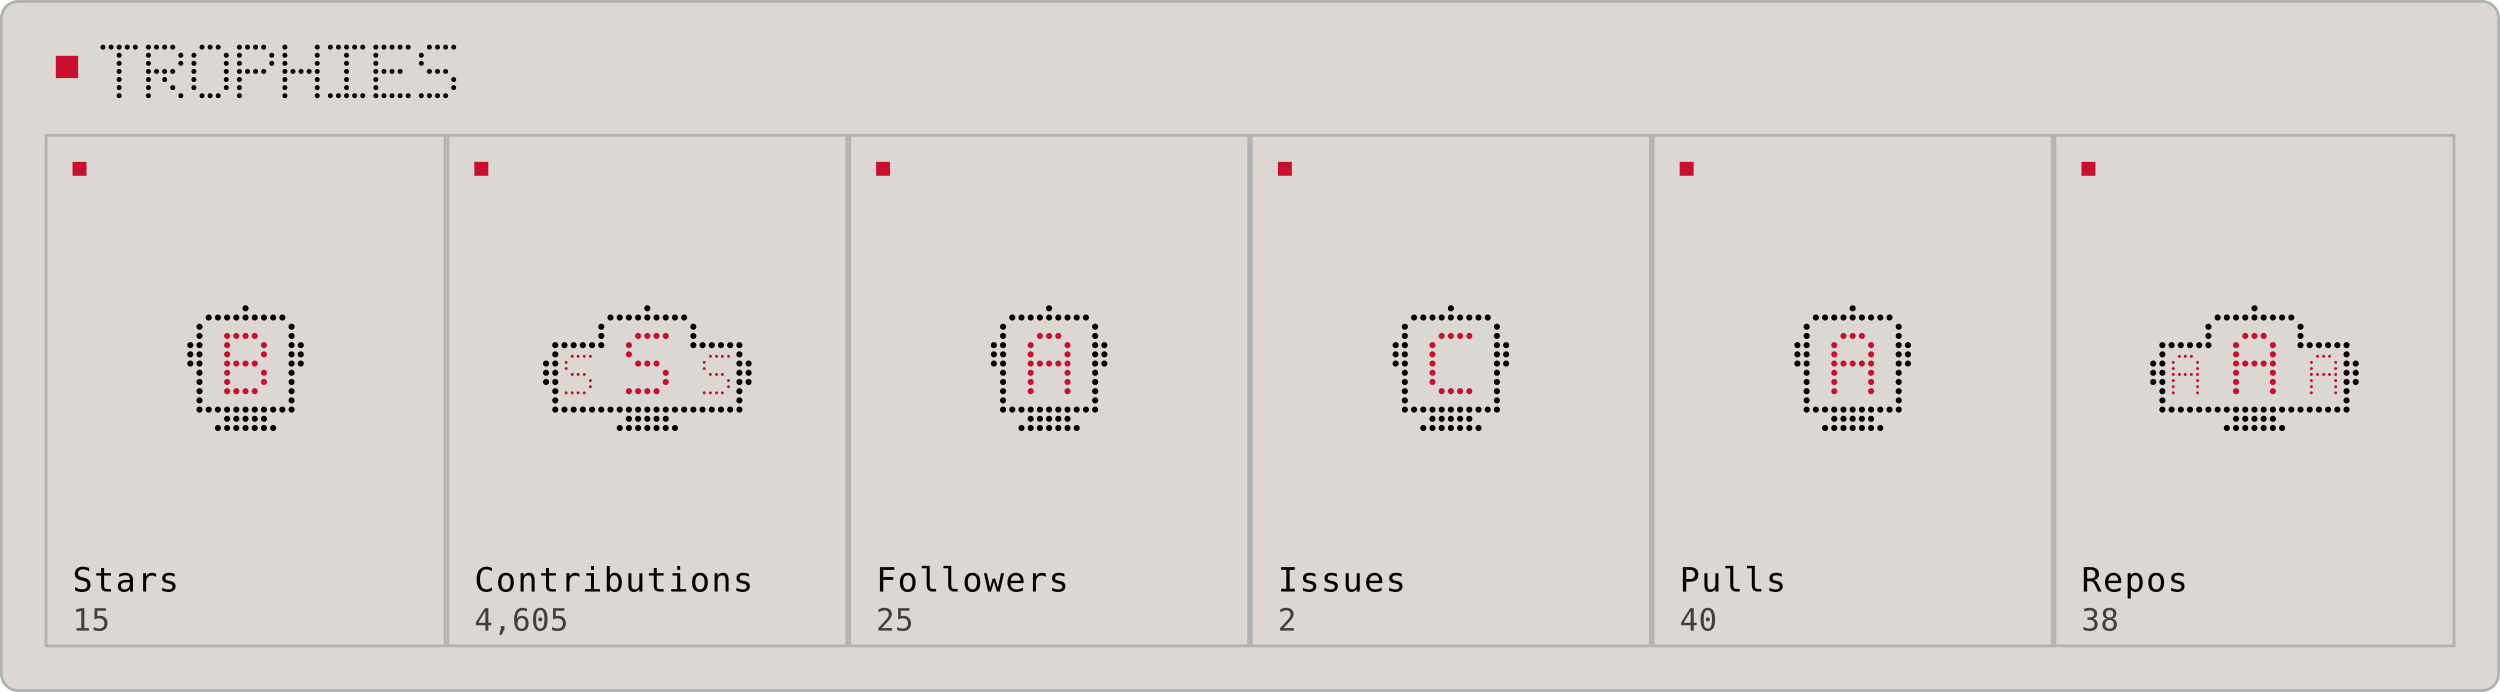
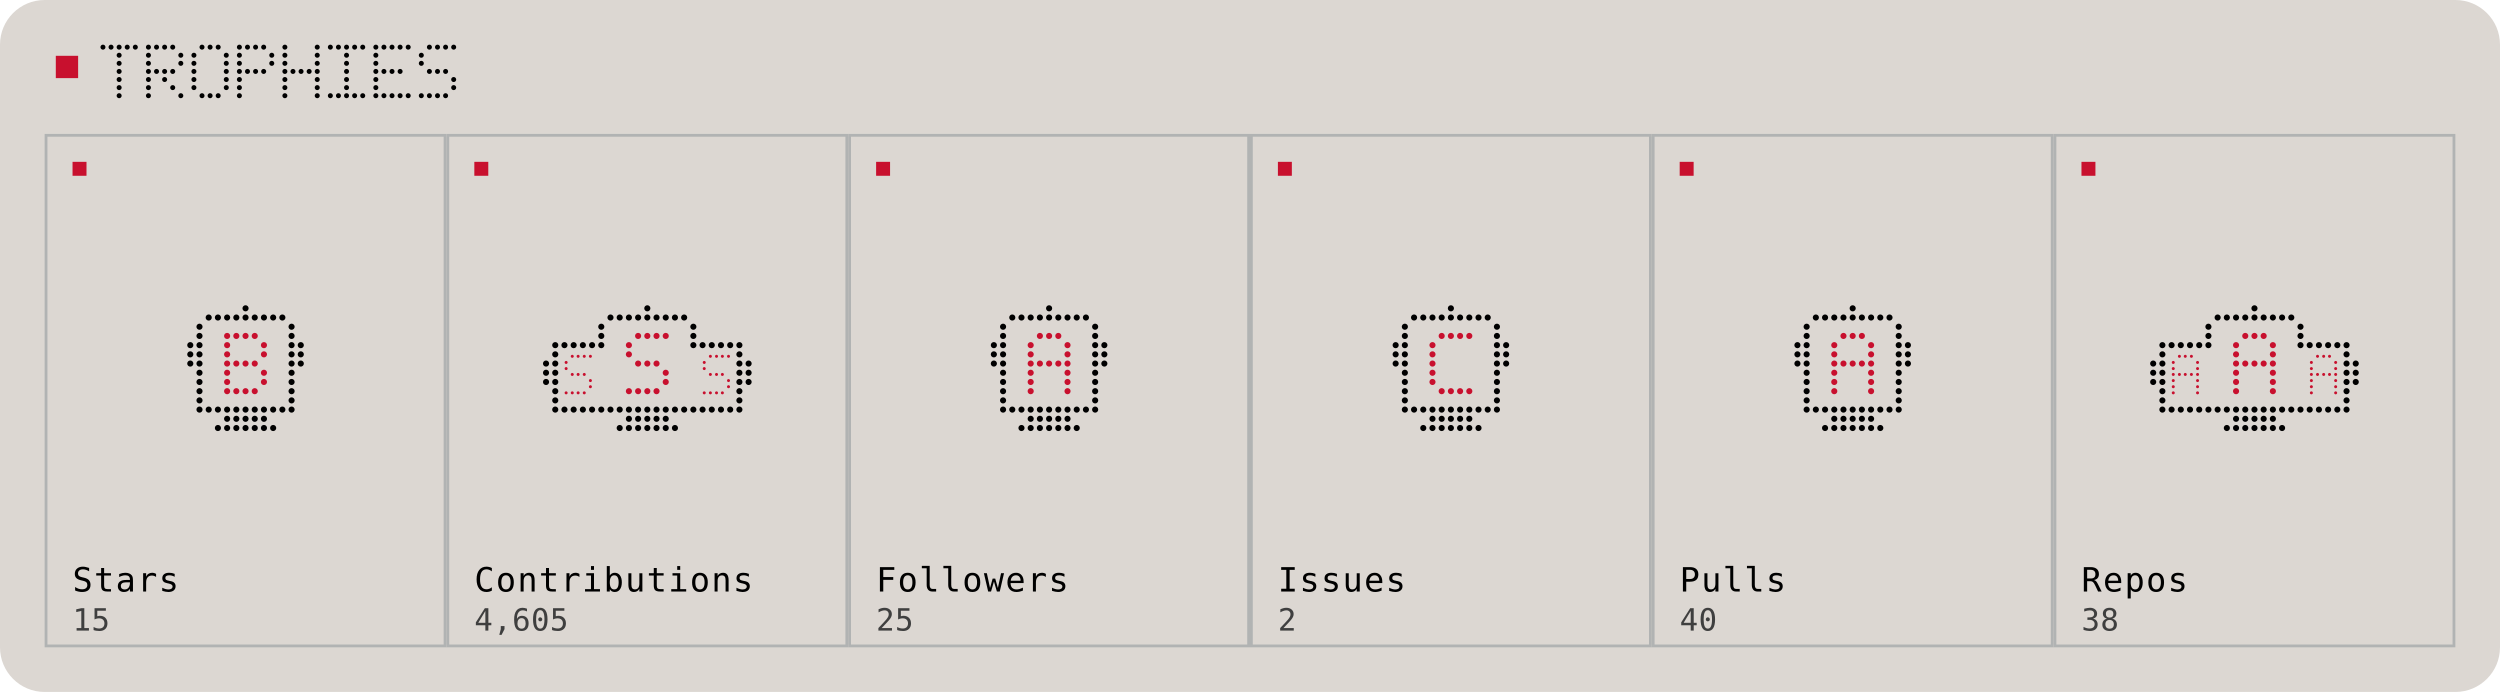
<svg xmlns="http://www.w3.org/2000/svg" width="896" height="248" viewBox="0 0 896 248" role="img">
-   <rect x="0.5" y="0.5" width="895" height="247" rx="6" fill="#DCD7D2" stroke="#B1B3B3" stroke-width="1" />
+   <rect width="896" height="248" rx="16" fill="#DCD7D2" />
  <rect x="20" y="20" width="8" height="8" fill="#C8102E" />
  <circle cx="36.9" cy="16.9" r="0.90" fill="#000000" />
  <circle cx="39.8" cy="16.9" r="0.90" fill="#000000" />
  <circle cx="42.7" cy="16.9" r="0.90" fill="#000000" />
  <circle cx="45.6" cy="16.9" r="0.90" fill="#000000" />
  <circle cx="48.5" cy="16.9" r="0.90" fill="#000000" />
  <circle cx="42.7" cy="19.8" r="0.90" fill="#000000" />
  <circle cx="42.7" cy="22.7" r="0.90" fill="#000000" />
  <circle cx="42.7" cy="25.6" r="0.90" fill="#000000" />
  <circle cx="42.7" cy="28.5" r="0.90" fill="#000000" />
  <circle cx="42.7" cy="31.4" r="0.90" fill="#000000" />
  <circle cx="42.7" cy="34.3" r="0.90" fill="#000000" />
  <circle cx="53.2" cy="16.9" r="0.90" fill="#000000" />
  <circle cx="56.1" cy="16.9" r="0.90" fill="#000000" />
  <circle cx="59.0" cy="16.9" r="0.90" fill="#000000" />
  <circle cx="61.9" cy="16.9" r="0.90" fill="#000000" />
  <circle cx="53.2" cy="19.8" r="0.90" fill="#000000" />
  <circle cx="64.8" cy="19.8" r="0.90" fill="#000000" />
  <circle cx="53.2" cy="22.7" r="0.90" fill="#000000" />
  <circle cx="64.8" cy="22.7" r="0.90" fill="#000000" />
  <circle cx="53.2" cy="25.6" r="0.90" fill="#000000" />
  <circle cx="56.1" cy="25.6" r="0.90" fill="#000000" />
  <circle cx="59.0" cy="25.6" r="0.90" fill="#000000" />
  <circle cx="61.9" cy="25.6" r="0.90" fill="#000000" />
  <circle cx="53.2" cy="28.5" r="0.90" fill="#000000" />
  <circle cx="59.0" cy="28.5" r="0.90" fill="#000000" />
  <circle cx="53.2" cy="31.4" r="0.90" fill="#000000" />
  <circle cx="61.9" cy="31.4" r="0.90" fill="#000000" />
  <circle cx="53.2" cy="34.3" r="0.90" fill="#000000" />
  <circle cx="64.8" cy="34.3" r="0.90" fill="#000000" />
  <circle cx="72.4" cy="16.9" r="0.90" fill="#000000" />
  <circle cx="75.3" cy="16.9" r="0.90" fill="#000000" />
  <circle cx="78.2" cy="16.9" r="0.90" fill="#000000" />
  <circle cx="69.5" cy="19.8" r="0.90" fill="#000000" />
  <circle cx="81.1" cy="19.8" r="0.90" fill="#000000" />
  <circle cx="69.5" cy="22.7" r="0.90" fill="#000000" />
  <circle cx="81.1" cy="22.7" r="0.90" fill="#000000" />
  <circle cx="69.5" cy="25.6" r="0.90" fill="#000000" />
  <circle cx="81.1" cy="25.6" r="0.90" fill="#000000" />
  <circle cx="69.5" cy="28.5" r="0.90" fill="#000000" />
  <circle cx="81.1" cy="28.5" r="0.90" fill="#000000" />
  <circle cx="69.5" cy="31.4" r="0.90" fill="#000000" />
  <circle cx="81.1" cy="31.4" r="0.90" fill="#000000" />
  <circle cx="72.4" cy="34.3" r="0.90" fill="#000000" />
  <circle cx="75.3" cy="34.3" r="0.90" fill="#000000" />
  <circle cx="78.2" cy="34.3" r="0.90" fill="#000000" />
  <circle cx="85.8" cy="16.9" r="0.90" fill="#000000" />
  <circle cx="88.7" cy="16.9" r="0.90" fill="#000000" />
  <circle cx="91.6" cy="16.9" r="0.90" fill="#000000" />
  <circle cx="94.5" cy="16.9" r="0.90" fill="#000000" />
  <circle cx="85.8" cy="19.8" r="0.90" fill="#000000" />
  <circle cx="97.4" cy="19.8" r="0.90" fill="#000000" />
  <circle cx="85.8" cy="22.7" r="0.90" fill="#000000" />
  <circle cx="97.4" cy="22.7" r="0.90" fill="#000000" />
  <circle cx="85.8" cy="25.6" r="0.90" fill="#000000" />
  <circle cx="88.7" cy="25.6" r="0.90" fill="#000000" />
  <circle cx="91.6" cy="25.6" r="0.90" fill="#000000" />
  <circle cx="94.5" cy="25.6" r="0.90" fill="#000000" />
  <circle cx="85.8" cy="28.5" r="0.90" fill="#000000" />
  <circle cx="85.8" cy="31.4" r="0.90" fill="#000000" />
  <circle cx="85.8" cy="34.3" r="0.90" fill="#000000" />
  <circle cx="102.1" cy="16.9" r="0.90" fill="#000000" />
  <circle cx="113.7" cy="16.9" r="0.90" fill="#000000" />
  <circle cx="102.1" cy="19.8" r="0.90" fill="#000000" />
  <circle cx="113.7" cy="19.8" r="0.90" fill="#000000" />
  <circle cx="102.1" cy="22.7" r="0.90" fill="#000000" />
  <circle cx="113.7" cy="22.7" r="0.90" fill="#000000" />
  <circle cx="102.1" cy="25.6" r="0.90" fill="#000000" />
  <circle cx="105.0" cy="25.6" r="0.90" fill="#000000" />
  <circle cx="107.9" cy="25.6" r="0.90" fill="#000000" />
  <circle cx="110.8" cy="25.6" r="0.90" fill="#000000" />
  <circle cx="113.7" cy="25.6" r="0.90" fill="#000000" />
  <circle cx="102.1" cy="28.5" r="0.90" fill="#000000" />
  <circle cx="113.7" cy="28.5" r="0.90" fill="#000000" />
  <circle cx="102.1" cy="31.4" r="0.90" fill="#000000" />
  <circle cx="113.7" cy="31.4" r="0.90" fill="#000000" />
  <circle cx="102.1" cy="34.3" r="0.90" fill="#000000" />
  <circle cx="113.7" cy="34.3" r="0.90" fill="#000000" />
  <circle cx="118.4" cy="16.9" r="0.90" fill="#000000" />
  <circle cx="121.3" cy="16.9" r="0.90" fill="#000000" />
  <circle cx="124.2" cy="16.9" r="0.90" fill="#000000" />
  <circle cx="127.1" cy="16.9" r="0.90" fill="#000000" />
  <circle cx="130.0" cy="16.9" r="0.90" fill="#000000" />
  <circle cx="124.2" cy="19.8" r="0.90" fill="#000000" />
  <circle cx="124.2" cy="22.7" r="0.90" fill="#000000" />
  <circle cx="124.2" cy="25.6" r="0.90" fill="#000000" />
  <circle cx="124.2" cy="28.5" r="0.90" fill="#000000" />
  <circle cx="124.2" cy="31.4" r="0.90" fill="#000000" />
  <circle cx="118.4" cy="34.3" r="0.90" fill="#000000" />
  <circle cx="121.3" cy="34.3" r="0.90" fill="#000000" />
  <circle cx="124.2" cy="34.3" r="0.90" fill="#000000" />
  <circle cx="127.1" cy="34.3" r="0.90" fill="#000000" />
  <circle cx="130.0" cy="34.3" r="0.90" fill="#000000" />
  <circle cx="134.7" cy="16.9" r="0.90" fill="#000000" />
  <circle cx="137.6" cy="16.9" r="0.90" fill="#000000" />
  <circle cx="140.5" cy="16.9" r="0.90" fill="#000000" />
  <circle cx="143.4" cy="16.9" r="0.90" fill="#000000" />
  <circle cx="146.3" cy="16.9" r="0.90" fill="#000000" />
  <circle cx="134.7" cy="19.8" r="0.90" fill="#000000" />
  <circle cx="134.7" cy="22.7" r="0.90" fill="#000000" />
  <circle cx="134.7" cy="25.6" r="0.90" fill="#000000" />
  <circle cx="137.6" cy="25.6" r="0.90" fill="#000000" />
  <circle cx="140.5" cy="25.6" r="0.90" fill="#000000" />
  <circle cx="143.4" cy="25.6" r="0.90" fill="#000000" />
  <circle cx="134.7" cy="28.5" r="0.90" fill="#000000" />
  <circle cx="134.7" cy="31.4" r="0.90" fill="#000000" />
  <circle cx="134.7" cy="34.3" r="0.90" fill="#000000" />
  <circle cx="137.6" cy="34.3" r="0.90" fill="#000000" />
  <circle cx="140.5" cy="34.3" r="0.90" fill="#000000" />
  <circle cx="143.4" cy="34.3" r="0.90" fill="#000000" />
  <circle cx="146.3" cy="34.3" r="0.90" fill="#000000" />
  <circle cx="153.9" cy="16.9" r="0.90" fill="#000000" />
  <circle cx="156.8" cy="16.9" r="0.90" fill="#000000" />
  <circle cx="159.7" cy="16.9" r="0.90" fill="#000000" />
  <circle cx="162.6" cy="16.9" r="0.90" fill="#000000" />
  <circle cx="151.0" cy="19.8" r="0.90" fill="#000000" />
  <circle cx="151.0" cy="22.7" r="0.90" fill="#000000" />
  <circle cx="153.9" cy="25.6" r="0.90" fill="#000000" />
  <circle cx="156.8" cy="25.6" r="0.90" fill="#000000" />
  <circle cx="159.7" cy="25.6" r="0.90" fill="#000000" />
  <circle cx="162.6" cy="28.5" r="0.90" fill="#000000" />
  <circle cx="162.6" cy="31.4" r="0.90" fill="#000000" />
  <circle cx="151.0" cy="34.3" r="0.90" fill="#000000" />
  <circle cx="153.9" cy="34.3" r="0.90" fill="#000000" />
  <circle cx="156.8" cy="34.3" r="0.90" fill="#000000" />
  <circle cx="159.7" cy="34.3" r="0.90" fill="#000000" />
  <rect x="16.5" y="48.5" width="143.0" height="183.0" fill="none" stroke="#B1B3B3" />
  <rect x="26.0" y="58.0" width="5" height="5" fill="#C8102E" />
  <circle cx="88.0" cy="110.5" r="1.10" fill="#000000" />
  <circle cx="74.8" cy="113.8" r="1.10" fill="#000000" />
  <circle cx="78.1" cy="113.8" r="1.10" fill="#000000" />
  <circle cx="81.4" cy="113.8" r="1.10" fill="#000000" />
  <circle cx="84.7" cy="113.8" r="1.10" fill="#000000" />
  <circle cx="88.0" cy="113.8" r="1.10" fill="#000000" />
  <circle cx="91.3" cy="113.8" r="1.10" fill="#000000" />
  <circle cx="94.6" cy="113.8" r="1.10" fill="#000000" />
  <circle cx="97.9" cy="113.8" r="1.10" fill="#000000" />
  <circle cx="101.2" cy="113.8" r="1.10" fill="#000000" />
  <circle cx="71.5" cy="117.1" r="1.10" fill="#000000" />
  <circle cx="104.5" cy="117.1" r="1.10" fill="#000000" />
  <circle cx="71.5" cy="120.4" r="1.10" fill="#000000" />
  <circle cx="104.5" cy="120.4" r="1.10" fill="#000000" />
  <circle cx="71.5" cy="123.7" r="1.10" fill="#000000" />
  <circle cx="104.5" cy="123.7" r="1.10" fill="#000000" />
  <circle cx="71.5" cy="127.0" r="1.10" fill="#000000" />
  <circle cx="104.5" cy="127.0" r="1.10" fill="#000000" />
  <circle cx="71.5" cy="130.3" r="1.10" fill="#000000" />
  <circle cx="104.5" cy="130.3" r="1.10" fill="#000000" />
  <circle cx="71.5" cy="133.6" r="1.10" fill="#000000" />
  <circle cx="104.5" cy="133.6" r="1.10" fill="#000000" />
  <circle cx="71.5" cy="136.9" r="1.10" fill="#000000" />
  <circle cx="104.5" cy="136.9" r="1.10" fill="#000000" />
  <circle cx="71.5" cy="140.2" r="1.10" fill="#000000" />
  <circle cx="104.5" cy="140.2" r="1.10" fill="#000000" />
  <circle cx="71.5" cy="143.5" r="1.10" fill="#000000" />
  <circle cx="104.5" cy="143.5" r="1.10" fill="#000000" />
  <circle cx="68.2" cy="123.7" r="1.10" fill="#000000" />
  <circle cx="107.8" cy="123.7" r="1.10" fill="#000000" />
  <circle cx="68.2" cy="127.0" r="1.10" fill="#000000" />
  <circle cx="107.8" cy="127.0" r="1.10" fill="#000000" />
  <circle cx="68.2" cy="130.3" r="1.10" fill="#000000" />
  <circle cx="107.8" cy="130.3" r="1.10" fill="#000000" />
  <circle cx="71.5" cy="146.8" r="1.10" fill="#000000" />
  <circle cx="74.8" cy="146.8" r="1.10" fill="#000000" />
  <circle cx="78.1" cy="146.8" r="1.10" fill="#000000" />
  <circle cx="81.4" cy="146.8" r="1.10" fill="#000000" />
  <circle cx="84.7" cy="146.8" r="1.10" fill="#000000" />
  <circle cx="88.0" cy="146.8" r="1.10" fill="#000000" />
  <circle cx="91.3" cy="146.8" r="1.10" fill="#000000" />
  <circle cx="94.6" cy="146.8" r="1.10" fill="#000000" />
  <circle cx="97.9" cy="146.8" r="1.10" fill="#000000" />
  <circle cx="101.2" cy="146.8" r="1.10" fill="#000000" />
  <circle cx="104.5" cy="146.8" r="1.10" fill="#000000" />
  <circle cx="81.4" cy="150.1" r="1.10" fill="#000000" />
  <circle cx="84.7" cy="150.1" r="1.10" fill="#000000" />
  <circle cx="88.0" cy="150.1" r="1.10" fill="#000000" />
  <circle cx="91.3" cy="150.1" r="1.10" fill="#000000" />
  <circle cx="94.6" cy="150.1" r="1.10" fill="#000000" />
  <circle cx="78.1" cy="153.4" r="1.10" fill="#000000" />
  <circle cx="81.4" cy="153.4" r="1.10" fill="#000000" />
  <circle cx="84.7" cy="153.4" r="1.10" fill="#000000" />
  <circle cx="88.0" cy="153.4" r="1.10" fill="#000000" />
  <circle cx="91.3" cy="153.4" r="1.10" fill="#000000" />
  <circle cx="94.6" cy="153.4" r="1.10" fill="#000000" />
  <circle cx="97.9" cy="153.4" r="1.10" fill="#000000" />
  <circle cx="81.4" cy="120.4" r="1.10" fill="#C8102E" />
  <circle cx="84.7" cy="120.4" r="1.10" fill="#C8102E" />
  <circle cx="88.0" cy="120.4" r="1.10" fill="#C8102E" />
  <circle cx="91.3" cy="120.4" r="1.10" fill="#C8102E" />
  <circle cx="81.4" cy="123.7" r="1.10" fill="#C8102E" />
  <circle cx="94.6" cy="123.7" r="1.10" fill="#C8102E" />
  <circle cx="81.4" cy="127.0" r="1.10" fill="#C8102E" />
  <circle cx="94.6" cy="127.0" r="1.10" fill="#C8102E" />
  <circle cx="81.4" cy="130.3" r="1.10" fill="#C8102E" />
  <circle cx="84.7" cy="130.3" r="1.10" fill="#C8102E" />
  <circle cx="88.0" cy="130.3" r="1.10" fill="#C8102E" />
  <circle cx="91.3" cy="130.3" r="1.10" fill="#C8102E" />
  <circle cx="81.4" cy="133.6" r="1.10" fill="#C8102E" />
  <circle cx="94.6" cy="133.6" r="1.10" fill="#C8102E" />
  <circle cx="81.4" cy="136.9" r="1.10" fill="#C8102E" />
  <circle cx="94.6" cy="136.9" r="1.10" fill="#C8102E" />
  <circle cx="81.4" cy="140.2" r="1.10" fill="#C8102E" />
  <circle cx="84.7" cy="140.2" r="1.10" fill="#C8102E" />
  <circle cx="88.0" cy="140.2" r="1.10" fill="#C8102E" />
  <circle cx="91.3" cy="140.2" r="1.10" fill="#C8102E" />
  <text x="26.0" y="212" fill="#000000" text-anchor="start" font-family="ui-monospace, Geist Mono, monospace" font-size="12" letter-spacing="0.5" dominant-baseline="auto">Stars</text>
  <text x="26.0" y="226" fill="#3F3F3F" text-anchor="start" font-family="ui-monospace, Geist Mono, monospace" font-size="11" letter-spacing="0.15" dominant-baseline="auto">15</text>
  <rect x="160.5" y="48.5" width="143.0" height="183.0" fill="none" stroke="#B1B3B3" />
  <rect x="170.0" y="58.0" width="5" height="5" fill="#C8102E" />
  <circle cx="232.0" cy="110.5" r="1.10" fill="#000000" />
  <circle cx="218.8" cy="113.8" r="1.10" fill="#000000" />
  <circle cx="222.1" cy="113.8" r="1.10" fill="#000000" />
  <circle cx="225.4" cy="113.8" r="1.10" fill="#000000" />
  <circle cx="228.7" cy="113.8" r="1.10" fill="#000000" />
  <circle cx="232.0" cy="113.8" r="1.10" fill="#000000" />
  <circle cx="235.3" cy="113.8" r="1.10" fill="#000000" />
  <circle cx="238.6" cy="113.8" r="1.10" fill="#000000" />
  <circle cx="241.9" cy="113.8" r="1.10" fill="#000000" />
  <circle cx="245.2" cy="113.8" r="1.10" fill="#000000" />
  <circle cx="215.5" cy="117.1" r="1.10" fill="#000000" />
  <circle cx="248.5" cy="117.1" r="1.10" fill="#000000" />
  <circle cx="215.5" cy="120.4" r="1.10" fill="#000000" />
  <circle cx="248.5" cy="120.4" r="1.10" fill="#000000" />
  <circle cx="215.5" cy="123.7" r="1.10" fill="#000000" />
  <circle cx="248.5" cy="123.7" r="1.10" fill="#000000" />
  <circle cx="202.3" cy="123.7" r="1.10" fill="#000000" />
  <circle cx="205.6" cy="123.7" r="1.10" fill="#000000" />
  <circle cx="208.9" cy="123.7" r="1.10" fill="#000000" />
  <circle cx="212.2" cy="123.7" r="1.10" fill="#000000" />
  <circle cx="199.0" cy="123.7" r="1.10" fill="#000000" />
  <circle cx="251.8" cy="123.7" r="1.10" fill="#000000" />
  <circle cx="255.1" cy="123.7" r="1.10" fill="#000000" />
  <circle cx="258.4" cy="123.7" r="1.10" fill="#000000" />
  <circle cx="261.7" cy="123.7" r="1.10" fill="#000000" />
  <circle cx="265.0" cy="123.7" r="1.10" fill="#000000" />
  <circle cx="199.0" cy="127.0" r="1.10" fill="#000000" />
  <circle cx="265.0" cy="127.0" r="1.10" fill="#000000" />
  <circle cx="199.0" cy="130.3" r="1.10" fill="#000000" />
  <circle cx="265.0" cy="130.3" r="1.10" fill="#000000" />
  <circle cx="199.0" cy="133.6" r="1.10" fill="#000000" />
  <circle cx="265.0" cy="133.6" r="1.10" fill="#000000" />
  <circle cx="199.0" cy="136.9" r="1.10" fill="#000000" />
  <circle cx="265.0" cy="136.9" r="1.10" fill="#000000" />
  <circle cx="199.0" cy="140.2" r="1.10" fill="#000000" />
  <circle cx="265.0" cy="140.2" r="1.10" fill="#000000" />
  <circle cx="199.0" cy="143.5" r="1.10" fill="#000000" />
  <circle cx="265.0" cy="143.5" r="1.10" fill="#000000" />
  <circle cx="195.7" cy="130.3" r="1.10" fill="#000000" />
  <circle cx="195.7" cy="133.6" r="1.10" fill="#000000" />
  <circle cx="195.7" cy="136.9" r="1.10" fill="#000000" />
  <circle cx="268.3" cy="130.3" r="1.10" fill="#000000" />
  <circle cx="268.3" cy="133.6" r="1.10" fill="#000000" />
  <circle cx="268.3" cy="136.9" r="1.10" fill="#000000" />
  <circle cx="199.0" cy="146.8" r="1.10" fill="#000000" />
  <circle cx="202.3" cy="146.8" r="1.10" fill="#000000" />
  <circle cx="205.6" cy="146.8" r="1.10" fill="#000000" />
  <circle cx="208.9" cy="146.8" r="1.10" fill="#000000" />
  <circle cx="212.2" cy="146.8" r="1.10" fill="#000000" />
  <circle cx="215.5" cy="146.8" r="1.10" fill="#000000" />
  <circle cx="218.8" cy="146.8" r="1.10" fill="#000000" />
  <circle cx="222.1" cy="146.8" r="1.10" fill="#000000" />
  <circle cx="225.4" cy="146.8" r="1.10" fill="#000000" />
  <circle cx="228.7" cy="146.8" r="1.10" fill="#000000" />
  <circle cx="232.0" cy="146.8" r="1.10" fill="#000000" />
  <circle cx="235.3" cy="146.8" r="1.10" fill="#000000" />
  <circle cx="238.6" cy="146.8" r="1.10" fill="#000000" />
  <circle cx="241.9" cy="146.8" r="1.10" fill="#000000" />
  <circle cx="245.2" cy="146.8" r="1.10" fill="#000000" />
  <circle cx="248.5" cy="146.8" r="1.10" fill="#000000" />
  <circle cx="251.8" cy="146.8" r="1.10" fill="#000000" />
  <circle cx="255.1" cy="146.8" r="1.10" fill="#000000" />
  <circle cx="258.4" cy="146.8" r="1.10" fill="#000000" />
  <circle cx="261.7" cy="146.8" r="1.10" fill="#000000" />
  <circle cx="265.0" cy="146.8" r="1.10" fill="#000000" />
  <circle cx="225.4" cy="150.1" r="1.10" fill="#000000" />
  <circle cx="228.7" cy="150.1" r="1.10" fill="#000000" />
  <circle cx="232.0" cy="150.1" r="1.10" fill="#000000" />
  <circle cx="235.3" cy="150.1" r="1.10" fill="#000000" />
  <circle cx="238.6" cy="150.1" r="1.10" fill="#000000" />
  <circle cx="222.1" cy="153.4" r="1.10" fill="#000000" />
  <circle cx="225.4" cy="153.4" r="1.10" fill="#000000" />
  <circle cx="228.7" cy="153.4" r="1.10" fill="#000000" />
  <circle cx="232.0" cy="153.4" r="1.10" fill="#000000" />
  <circle cx="235.3" cy="153.4" r="1.10" fill="#000000" />
  <circle cx="238.6" cy="153.4" r="1.10" fill="#000000" />
  <circle cx="241.9" cy="153.4" r="1.10" fill="#000000" />
  <circle cx="228.7" cy="120.4" r="1.10" fill="#C8102E" />
  <circle cx="232.0" cy="120.4" r="1.10" fill="#C8102E" />
  <circle cx="235.3" cy="120.4" r="1.10" fill="#C8102E" />
  <circle cx="238.6" cy="120.4" r="1.10" fill="#C8102E" />
  <circle cx="225.4" cy="123.7" r="1.10" fill="#C8102E" />
  <circle cx="225.4" cy="127.0" r="1.10" fill="#C8102E" />
  <circle cx="228.7" cy="130.3" r="1.10" fill="#C8102E" />
  <circle cx="232.0" cy="130.3" r="1.10" fill="#C8102E" />
  <circle cx="235.3" cy="130.3" r="1.10" fill="#C8102E" />
  <circle cx="238.6" cy="133.6" r="1.10" fill="#C8102E" />
  <circle cx="238.6" cy="136.9" r="1.10" fill="#C8102E" />
  <circle cx="225.4" cy="140.2" r="1.10" fill="#C8102E" />
  <circle cx="228.7" cy="140.2" r="1.10" fill="#C8102E" />
  <circle cx="232.0" cy="140.2" r="1.10" fill="#C8102E" />
  <circle cx="235.3" cy="140.2" r="1.10" fill="#C8102E" />
  <circle cx="205.1" cy="127.7" r="0.54" fill="#C8102E" />
  <circle cx="207.2" cy="127.7" r="0.54" fill="#C8102E" />
  <circle cx="209.4" cy="127.7" r="0.54" fill="#C8102E" />
  <circle cx="211.6" cy="127.7" r="0.54" fill="#C8102E" />
  <circle cx="202.9" cy="129.9" r="0.54" fill="#C8102E" />
  <circle cx="202.9" cy="132.1" r="0.54" fill="#C8102E" />
  <circle cx="205.1" cy="134.2" r="0.54" fill="#C8102E" />
  <circle cx="207.2" cy="134.2" r="0.54" fill="#C8102E" />
  <circle cx="209.4" cy="134.2" r="0.54" fill="#C8102E" />
  <circle cx="211.6" cy="136.4" r="0.54" fill="#C8102E" />
  <circle cx="211.6" cy="138.6" r="0.54" fill="#C8102E" />
  <circle cx="202.9" cy="140.8" r="0.54" fill="#C8102E" />
  <circle cx="205.1" cy="140.8" r="0.54" fill="#C8102E" />
  <circle cx="207.2" cy="140.8" r="0.54" fill="#C8102E" />
  <circle cx="209.4" cy="140.8" r="0.54" fill="#C8102E" />
  <circle cx="254.6" cy="127.7" r="0.54" fill="#C8102E" />
  <circle cx="256.8" cy="127.7" r="0.54" fill="#C8102E" />
  <circle cx="258.9" cy="127.7" r="0.54" fill="#C8102E" />
  <circle cx="261.1" cy="127.7" r="0.54" fill="#C8102E" />
  <circle cx="252.4" cy="129.9" r="0.54" fill="#C8102E" />
  <circle cx="252.4" cy="132.1" r="0.54" fill="#C8102E" />
  <circle cx="254.6" cy="134.2" r="0.54" fill="#C8102E" />
  <circle cx="256.8" cy="134.2" r="0.54" fill="#C8102E" />
  <circle cx="258.9" cy="134.2" r="0.54" fill="#C8102E" />
  <circle cx="261.1" cy="136.4" r="0.54" fill="#C8102E" />
  <circle cx="261.1" cy="138.6" r="0.54" fill="#C8102E" />
  <circle cx="252.4" cy="140.8" r="0.54" fill="#C8102E" />
  <circle cx="254.6" cy="140.8" r="0.54" fill="#C8102E" />
  <circle cx="256.8" cy="140.8" r="0.54" fill="#C8102E" />
  <circle cx="258.9" cy="140.8" r="0.54" fill="#C8102E" />
  <text x="170.0" y="212" fill="#000000" text-anchor="start" font-family="ui-monospace, Geist Mono, monospace" font-size="12" letter-spacing="0.5" dominant-baseline="auto">Contributions</text>
  <text x="170.0" y="226" fill="#3F3F3F" text-anchor="start" font-family="ui-monospace, Geist Mono, monospace" font-size="11" letter-spacing="0.15" dominant-baseline="auto">4,605</text>
  <rect x="304.5" y="48.5" width="143.0" height="183.0" fill="none" stroke="#B1B3B3" />
  <rect x="314.0" y="58.0" width="5" height="5" fill="#C8102E" />
  <circle cx="376.0" cy="110.5" r="1.10" fill="#000000" />
  <circle cx="362.8" cy="113.8" r="1.10" fill="#000000" />
  <circle cx="366.1" cy="113.8" r="1.10" fill="#000000" />
  <circle cx="369.4" cy="113.8" r="1.10" fill="#000000" />
  <circle cx="372.7" cy="113.8" r="1.10" fill="#000000" />
  <circle cx="376.0" cy="113.8" r="1.10" fill="#000000" />
  <circle cx="379.3" cy="113.8" r="1.10" fill="#000000" />
  <circle cx="382.6" cy="113.8" r="1.10" fill="#000000" />
  <circle cx="385.9" cy="113.8" r="1.10" fill="#000000" />
  <circle cx="389.2" cy="113.8" r="1.10" fill="#000000" />
  <circle cx="359.5" cy="117.1" r="1.10" fill="#000000" />
  <circle cx="392.5" cy="117.1" r="1.10" fill="#000000" />
  <circle cx="359.5" cy="120.4" r="1.10" fill="#000000" />
  <circle cx="392.5" cy="120.4" r="1.10" fill="#000000" />
  <circle cx="359.5" cy="123.7" r="1.10" fill="#000000" />
  <circle cx="392.5" cy="123.7" r="1.10" fill="#000000" />
  <circle cx="359.5" cy="127.0" r="1.10" fill="#000000" />
  <circle cx="392.5" cy="127.0" r="1.10" fill="#000000" />
  <circle cx="359.5" cy="130.3" r="1.10" fill="#000000" />
  <circle cx="392.5" cy="130.3" r="1.10" fill="#000000" />
  <circle cx="359.5" cy="133.6" r="1.10" fill="#000000" />
  <circle cx="392.5" cy="133.6" r="1.10" fill="#000000" />
  <circle cx="359.5" cy="136.9" r="1.10" fill="#000000" />
  <circle cx="392.5" cy="136.9" r="1.10" fill="#000000" />
  <circle cx="359.5" cy="140.2" r="1.10" fill="#000000" />
  <circle cx="392.5" cy="140.2" r="1.10" fill="#000000" />
  <circle cx="359.5" cy="143.5" r="1.10" fill="#000000" />
  <circle cx="392.5" cy="143.5" r="1.10" fill="#000000" />
  <circle cx="356.2" cy="123.7" r="1.10" fill="#000000" />
  <circle cx="395.8" cy="123.7" r="1.10" fill="#000000" />
  <circle cx="356.2" cy="127.0" r="1.10" fill="#000000" />
  <circle cx="395.8" cy="127.0" r="1.10" fill="#000000" />
  <circle cx="356.2" cy="130.3" r="1.10" fill="#000000" />
  <circle cx="395.8" cy="130.3" r="1.10" fill="#000000" />
  <circle cx="359.5" cy="146.8" r="1.10" fill="#000000" />
  <circle cx="362.8" cy="146.8" r="1.10" fill="#000000" />
  <circle cx="366.1" cy="146.8" r="1.10" fill="#000000" />
  <circle cx="369.4" cy="146.8" r="1.10" fill="#000000" />
  <circle cx="372.7" cy="146.8" r="1.10" fill="#000000" />
  <circle cx="376.0" cy="146.8" r="1.10" fill="#000000" />
  <circle cx="379.3" cy="146.8" r="1.10" fill="#000000" />
  <circle cx="382.6" cy="146.8" r="1.10" fill="#000000" />
  <circle cx="385.9" cy="146.8" r="1.10" fill="#000000" />
  <circle cx="389.2" cy="146.8" r="1.10" fill="#000000" />
  <circle cx="392.5" cy="146.8" r="1.10" fill="#000000" />
  <circle cx="369.4" cy="150.1" r="1.10" fill="#000000" />
  <circle cx="372.7" cy="150.1" r="1.10" fill="#000000" />
  <circle cx="376.0" cy="150.1" r="1.10" fill="#000000" />
  <circle cx="379.3" cy="150.1" r="1.10" fill="#000000" />
  <circle cx="382.6" cy="150.1" r="1.10" fill="#000000" />
  <circle cx="366.1" cy="153.4" r="1.10" fill="#000000" />
  <circle cx="369.4" cy="153.4" r="1.10" fill="#000000" />
  <circle cx="372.7" cy="153.4" r="1.10" fill="#000000" />
  <circle cx="376.0" cy="153.4" r="1.10" fill="#000000" />
  <circle cx="379.3" cy="153.4" r="1.10" fill="#000000" />
  <circle cx="382.6" cy="153.4" r="1.10" fill="#000000" />
  <circle cx="385.9" cy="153.4" r="1.10" fill="#000000" />
  <circle cx="372.7" cy="120.4" r="1.10" fill="#C8102E" />
  <circle cx="376.0" cy="120.4" r="1.10" fill="#C8102E" />
  <circle cx="379.3" cy="120.4" r="1.10" fill="#C8102E" />
  <circle cx="369.4" cy="123.7" r="1.10" fill="#C8102E" />
  <circle cx="382.6" cy="123.7" r="1.10" fill="#C8102E" />
  <circle cx="369.4" cy="127.0" r="1.10" fill="#C8102E" />
  <circle cx="382.6" cy="127.0" r="1.10" fill="#C8102E" />
  <circle cx="369.4" cy="130.3" r="1.10" fill="#C8102E" />
  <circle cx="372.7" cy="130.3" r="1.10" fill="#C8102E" />
  <circle cx="376.0" cy="130.3" r="1.10" fill="#C8102E" />
  <circle cx="379.3" cy="130.3" r="1.10" fill="#C8102E" />
  <circle cx="382.6" cy="130.3" r="1.10" fill="#C8102E" />
  <circle cx="369.4" cy="133.6" r="1.10" fill="#C8102E" />
  <circle cx="382.6" cy="133.6" r="1.10" fill="#C8102E" />
  <circle cx="369.4" cy="136.9" r="1.10" fill="#C8102E" />
  <circle cx="382.6" cy="136.9" r="1.10" fill="#C8102E" />
  <circle cx="369.4" cy="140.2" r="1.10" fill="#C8102E" />
  <circle cx="382.6" cy="140.2" r="1.10" fill="#C8102E" />
  <text x="314.0" y="212" fill="#000000" text-anchor="start" font-family="ui-monospace, Geist Mono, monospace" font-size="12" letter-spacing="0.5" dominant-baseline="auto">Followers</text>
  <text x="314.0" y="226" fill="#3F3F3F" text-anchor="start" font-family="ui-monospace, Geist Mono, monospace" font-size="11" letter-spacing="0.15" dominant-baseline="auto">25</text>
  <rect x="448.5" y="48.5" width="143.0" height="183.0" fill="none" stroke="#B1B3B3" />
  <rect x="458.0" y="58.0" width="5" height="5" fill="#C8102E" />
  <circle cx="520.0" cy="110.5" r="1.10" fill="#000000" />
  <circle cx="506.8" cy="113.8" r="1.10" fill="#000000" />
  <circle cx="510.1" cy="113.8" r="1.10" fill="#000000" />
  <circle cx="513.4" cy="113.8" r="1.10" fill="#000000" />
  <circle cx="516.7" cy="113.8" r="1.10" fill="#000000" />
  <circle cx="520.0" cy="113.8" r="1.10" fill="#000000" />
  <circle cx="523.3" cy="113.8" r="1.10" fill="#000000" />
  <circle cx="526.6" cy="113.8" r="1.10" fill="#000000" />
  <circle cx="529.9" cy="113.8" r="1.10" fill="#000000" />
  <circle cx="533.2" cy="113.8" r="1.10" fill="#000000" />
  <circle cx="503.5" cy="117.1" r="1.10" fill="#000000" />
  <circle cx="536.5" cy="117.1" r="1.10" fill="#000000" />
  <circle cx="503.5" cy="120.4" r="1.10" fill="#000000" />
  <circle cx="536.5" cy="120.4" r="1.10" fill="#000000" />
  <circle cx="503.5" cy="123.7" r="1.10" fill="#000000" />
  <circle cx="536.5" cy="123.7" r="1.10" fill="#000000" />
  <circle cx="503.5" cy="127.0" r="1.10" fill="#000000" />
  <circle cx="536.5" cy="127.0" r="1.10" fill="#000000" />
  <circle cx="503.5" cy="130.3" r="1.10" fill="#000000" />
  <circle cx="536.5" cy="130.3" r="1.10" fill="#000000" />
  <circle cx="503.5" cy="133.6" r="1.10" fill="#000000" />
  <circle cx="536.5" cy="133.6" r="1.10" fill="#000000" />
  <circle cx="503.5" cy="136.9" r="1.10" fill="#000000" />
  <circle cx="536.5" cy="136.9" r="1.10" fill="#000000" />
  <circle cx="503.5" cy="140.2" r="1.10" fill="#000000" />
  <circle cx="536.5" cy="140.2" r="1.10" fill="#000000" />
  <circle cx="503.5" cy="143.5" r="1.10" fill="#000000" />
  <circle cx="536.5" cy="143.5" r="1.10" fill="#000000" />
  <circle cx="500.2" cy="123.7" r="1.10" fill="#000000" />
  <circle cx="539.8" cy="123.7" r="1.10" fill="#000000" />
  <circle cx="500.2" cy="127.0" r="1.10" fill="#000000" />
  <circle cx="539.8" cy="127.0" r="1.10" fill="#000000" />
  <circle cx="500.2" cy="130.3" r="1.10" fill="#000000" />
  <circle cx="539.8" cy="130.3" r="1.10" fill="#000000" />
  <circle cx="503.5" cy="146.8" r="1.10" fill="#000000" />
  <circle cx="506.8" cy="146.8" r="1.10" fill="#000000" />
  <circle cx="510.1" cy="146.8" r="1.10" fill="#000000" />
  <circle cx="513.4" cy="146.8" r="1.10" fill="#000000" />
  <circle cx="516.7" cy="146.8" r="1.10" fill="#000000" />
  <circle cx="520.0" cy="146.8" r="1.10" fill="#000000" />
  <circle cx="523.3" cy="146.8" r="1.10" fill="#000000" />
  <circle cx="526.6" cy="146.8" r="1.10" fill="#000000" />
  <circle cx="529.9" cy="146.8" r="1.10" fill="#000000" />
  <circle cx="533.2" cy="146.8" r="1.10" fill="#000000" />
  <circle cx="536.5" cy="146.8" r="1.10" fill="#000000" />
  <circle cx="513.4" cy="150.1" r="1.10" fill="#000000" />
  <circle cx="516.7" cy="150.1" r="1.10" fill="#000000" />
  <circle cx="520.0" cy="150.1" r="1.10" fill="#000000" />
  <circle cx="523.3" cy="150.1" r="1.10" fill="#000000" />
  <circle cx="526.6" cy="150.1" r="1.10" fill="#000000" />
  <circle cx="510.1" cy="153.4" r="1.10" fill="#000000" />
  <circle cx="513.4" cy="153.4" r="1.10" fill="#000000" />
  <circle cx="516.7" cy="153.4" r="1.10" fill="#000000" />
  <circle cx="520.0" cy="153.4" r="1.10" fill="#000000" />
  <circle cx="523.3" cy="153.4" r="1.10" fill="#000000" />
  <circle cx="526.6" cy="153.4" r="1.10" fill="#000000" />
  <circle cx="529.9" cy="153.4" r="1.10" fill="#000000" />
  <circle cx="516.7" cy="120.4" r="1.10" fill="#C8102E" />
  <circle cx="520.0" cy="120.4" r="1.10" fill="#C8102E" />
  <circle cx="523.3" cy="120.4" r="1.10" fill="#C8102E" />
  <circle cx="526.6" cy="120.4" r="1.10" fill="#C8102E" />
  <circle cx="513.4" cy="123.7" r="1.10" fill="#C8102E" />
  <circle cx="513.4" cy="127.0" r="1.10" fill="#C8102E" />
  <circle cx="513.4" cy="130.3" r="1.10" fill="#C8102E" />
  <circle cx="513.4" cy="133.6" r="1.10" fill="#C8102E" />
  <circle cx="513.4" cy="136.9" r="1.10" fill="#C8102E" />
  <circle cx="516.7" cy="140.2" r="1.10" fill="#C8102E" />
  <circle cx="520.0" cy="140.2" r="1.10" fill="#C8102E" />
  <circle cx="523.3" cy="140.2" r="1.10" fill="#C8102E" />
  <circle cx="526.6" cy="140.2" r="1.10" fill="#C8102E" />
  <text x="458.0" y="212" fill="#000000" text-anchor="start" font-family="ui-monospace, Geist Mono, monospace" font-size="12" letter-spacing="0.5" dominant-baseline="auto">Issues</text>
  <text x="458.0" y="226" fill="#3F3F3F" text-anchor="start" font-family="ui-monospace, Geist Mono, monospace" font-size="11" letter-spacing="0.15" dominant-baseline="auto">2</text>
  <rect x="592.5" y="48.5" width="143.0" height="183.0" fill="none" stroke="#B1B3B3" />
  <rect x="602.0" y="58.0" width="5" height="5" fill="#C8102E" />
  <circle cx="664.0" cy="110.5" r="1.10" fill="#000000" />
  <circle cx="650.8" cy="113.8" r="1.10" fill="#000000" />
  <circle cx="654.1" cy="113.8" r="1.10" fill="#000000" />
  <circle cx="657.4" cy="113.8" r="1.10" fill="#000000" />
  <circle cx="660.7" cy="113.8" r="1.10" fill="#000000" />
  <circle cx="664.0" cy="113.8" r="1.10" fill="#000000" />
  <circle cx="667.3" cy="113.8" r="1.10" fill="#000000" />
  <circle cx="670.6" cy="113.8" r="1.10" fill="#000000" />
  <circle cx="673.9" cy="113.8" r="1.10" fill="#000000" />
  <circle cx="677.2" cy="113.8" r="1.10" fill="#000000" />
  <circle cx="647.5" cy="117.1" r="1.10" fill="#000000" />
  <circle cx="680.5" cy="117.1" r="1.10" fill="#000000" />
  <circle cx="647.5" cy="120.4" r="1.10" fill="#000000" />
  <circle cx="680.5" cy="120.4" r="1.10" fill="#000000" />
  <circle cx="647.5" cy="123.7" r="1.10" fill="#000000" />
  <circle cx="680.5" cy="123.7" r="1.10" fill="#000000" />
  <circle cx="647.5" cy="127.0" r="1.10" fill="#000000" />
  <circle cx="680.5" cy="127.0" r="1.10" fill="#000000" />
  <circle cx="647.5" cy="130.3" r="1.10" fill="#000000" />
  <circle cx="680.5" cy="130.3" r="1.10" fill="#000000" />
  <circle cx="647.5" cy="133.6" r="1.10" fill="#000000" />
  <circle cx="680.5" cy="133.6" r="1.10" fill="#000000" />
  <circle cx="647.5" cy="136.9" r="1.10" fill="#000000" />
  <circle cx="680.5" cy="136.9" r="1.10" fill="#000000" />
  <circle cx="647.5" cy="140.2" r="1.10" fill="#000000" />
  <circle cx="680.5" cy="140.2" r="1.10" fill="#000000" />
  <circle cx="647.5" cy="143.5" r="1.10" fill="#000000" />
  <circle cx="680.5" cy="143.5" r="1.10" fill="#000000" />
  <circle cx="644.2" cy="123.7" r="1.10" fill="#000000" />
  <circle cx="683.8" cy="123.7" r="1.10" fill="#000000" />
  <circle cx="644.2" cy="127.0" r="1.10" fill="#000000" />
  <circle cx="683.8" cy="127.0" r="1.10" fill="#000000" />
  <circle cx="644.2" cy="130.3" r="1.10" fill="#000000" />
  <circle cx="683.8" cy="130.3" r="1.10" fill="#000000" />
  <circle cx="647.5" cy="146.8" r="1.10" fill="#000000" />
  <circle cx="650.8" cy="146.8" r="1.10" fill="#000000" />
  <circle cx="654.1" cy="146.8" r="1.10" fill="#000000" />
  <circle cx="657.4" cy="146.8" r="1.10" fill="#000000" />
  <circle cx="660.7" cy="146.8" r="1.10" fill="#000000" />
  <circle cx="664.0" cy="146.8" r="1.10" fill="#000000" />
  <circle cx="667.3" cy="146.8" r="1.10" fill="#000000" />
  <circle cx="670.6" cy="146.8" r="1.10" fill="#000000" />
  <circle cx="673.9" cy="146.8" r="1.10" fill="#000000" />
  <circle cx="677.2" cy="146.8" r="1.10" fill="#000000" />
  <circle cx="680.5" cy="146.8" r="1.10" fill="#000000" />
  <circle cx="657.4" cy="150.1" r="1.10" fill="#000000" />
  <circle cx="660.7" cy="150.1" r="1.10" fill="#000000" />
  <circle cx="664.0" cy="150.1" r="1.10" fill="#000000" />
  <circle cx="667.3" cy="150.1" r="1.10" fill="#000000" />
  <circle cx="670.6" cy="150.1" r="1.10" fill="#000000" />
  <circle cx="654.1" cy="153.4" r="1.10" fill="#000000" />
  <circle cx="657.4" cy="153.4" r="1.10" fill="#000000" />
  <circle cx="660.7" cy="153.4" r="1.10" fill="#000000" />
  <circle cx="664.0" cy="153.4" r="1.10" fill="#000000" />
  <circle cx="667.3" cy="153.4" r="1.10" fill="#000000" />
  <circle cx="670.6" cy="153.4" r="1.10" fill="#000000" />
  <circle cx="673.9" cy="153.4" r="1.10" fill="#000000" />
  <circle cx="660.7" cy="120.4" r="1.10" fill="#C8102E" />
  <circle cx="664.0" cy="120.4" r="1.10" fill="#C8102E" />
  <circle cx="667.3" cy="120.4" r="1.10" fill="#C8102E" />
  <circle cx="657.4" cy="123.7" r="1.10" fill="#C8102E" />
  <circle cx="670.6" cy="123.7" r="1.10" fill="#C8102E" />
  <circle cx="657.4" cy="127.0" r="1.10" fill="#C8102E" />
  <circle cx="670.6" cy="127.0" r="1.10" fill="#C8102E" />
  <circle cx="657.4" cy="130.3" r="1.10" fill="#C8102E" />
  <circle cx="660.7" cy="130.3" r="1.10" fill="#C8102E" />
  <circle cx="664.0" cy="130.3" r="1.10" fill="#C8102E" />
  <circle cx="667.3" cy="130.3" r="1.10" fill="#C8102E" />
  <circle cx="670.6" cy="130.3" r="1.10" fill="#C8102E" />
  <circle cx="657.4" cy="133.6" r="1.10" fill="#C8102E" />
  <circle cx="670.6" cy="133.6" r="1.10" fill="#C8102E" />
  <circle cx="657.4" cy="136.9" r="1.10" fill="#C8102E" />
  <circle cx="670.6" cy="136.9" r="1.10" fill="#C8102E" />
  <circle cx="657.4" cy="140.2" r="1.10" fill="#C8102E" />
  <circle cx="670.6" cy="140.2" r="1.10" fill="#C8102E" />
  <text x="602.0" y="212" fill="#000000" text-anchor="start" font-family="ui-monospace, Geist Mono, monospace" font-size="12" letter-spacing="0.5" dominant-baseline="auto">Pulls</text>
  <text x="602.0" y="226" fill="#3F3F3F" text-anchor="start" font-family="ui-monospace, Geist Mono, monospace" font-size="11" letter-spacing="0.15" dominant-baseline="auto">40</text>
  <rect x="736.5" y="48.5" width="143.0" height="183.0" fill="none" stroke="#B1B3B3" />
  <rect x="746.0" y="58.0" width="5" height="5" fill="#C8102E" />
  <circle cx="808.0" cy="110.5" r="1.10" fill="#000000" />
  <circle cx="794.8" cy="113.8" r="1.10" fill="#000000" />
  <circle cx="798.1" cy="113.8" r="1.10" fill="#000000" />
  <circle cx="801.4" cy="113.8" r="1.10" fill="#000000" />
  <circle cx="804.7" cy="113.8" r="1.10" fill="#000000" />
  <circle cx="808.0" cy="113.8" r="1.10" fill="#000000" />
  <circle cx="811.3" cy="113.8" r="1.10" fill="#000000" />
  <circle cx="814.6" cy="113.8" r="1.10" fill="#000000" />
  <circle cx="817.9" cy="113.8" r="1.10" fill="#000000" />
  <circle cx="821.2" cy="113.8" r="1.10" fill="#000000" />
  <circle cx="791.5" cy="117.1" r="1.10" fill="#000000" />
  <circle cx="824.5" cy="117.1" r="1.10" fill="#000000" />
  <circle cx="791.5" cy="120.4" r="1.10" fill="#000000" />
  <circle cx="824.5" cy="120.4" r="1.10" fill="#000000" />
  <circle cx="791.5" cy="123.7" r="1.10" fill="#000000" />
  <circle cx="824.5" cy="123.7" r="1.10" fill="#000000" />
  <circle cx="778.3" cy="123.7" r="1.10" fill="#000000" />
  <circle cx="781.6" cy="123.7" r="1.10" fill="#000000" />
  <circle cx="784.9" cy="123.7" r="1.10" fill="#000000" />
  <circle cx="788.2" cy="123.7" r="1.10" fill="#000000" />
  <circle cx="775.0" cy="123.7" r="1.10" fill="#000000" />
  <circle cx="827.8" cy="123.7" r="1.10" fill="#000000" />
  <circle cx="831.1" cy="123.7" r="1.10" fill="#000000" />
  <circle cx="834.4" cy="123.7" r="1.10" fill="#000000" />
  <circle cx="837.7" cy="123.7" r="1.10" fill="#000000" />
  <circle cx="841.0" cy="123.7" r="1.10" fill="#000000" />
  <circle cx="775.0" cy="127.0" r="1.10" fill="#000000" />
  <circle cx="841.0" cy="127.0" r="1.10" fill="#000000" />
  <circle cx="775.0" cy="130.3" r="1.10" fill="#000000" />
  <circle cx="841.0" cy="130.3" r="1.10" fill="#000000" />
  <circle cx="775.0" cy="133.6" r="1.10" fill="#000000" />
  <circle cx="841.0" cy="133.6" r="1.10" fill="#000000" />
  <circle cx="775.0" cy="136.9" r="1.10" fill="#000000" />
  <circle cx="841.0" cy="136.9" r="1.10" fill="#000000" />
  <circle cx="775.0" cy="140.2" r="1.10" fill="#000000" />
  <circle cx="841.0" cy="140.2" r="1.10" fill="#000000" />
  <circle cx="775.0" cy="143.5" r="1.10" fill="#000000" />
  <circle cx="841.0" cy="143.5" r="1.10" fill="#000000" />
  <circle cx="771.7" cy="130.3" r="1.10" fill="#000000" />
  <circle cx="771.7" cy="133.6" r="1.10" fill="#000000" />
  <circle cx="771.7" cy="136.9" r="1.10" fill="#000000" />
  <circle cx="844.3" cy="130.3" r="1.10" fill="#000000" />
  <circle cx="844.3" cy="133.6" r="1.10" fill="#000000" />
  <circle cx="844.3" cy="136.9" r="1.10" fill="#000000" />
  <circle cx="775.0" cy="146.8" r="1.10" fill="#000000" />
  <circle cx="778.3" cy="146.8" r="1.10" fill="#000000" />
  <circle cx="781.6" cy="146.8" r="1.10" fill="#000000" />
  <circle cx="784.9" cy="146.8" r="1.10" fill="#000000" />
  <circle cx="788.2" cy="146.8" r="1.10" fill="#000000" />
  <circle cx="791.5" cy="146.8" r="1.10" fill="#000000" />
  <circle cx="794.8" cy="146.8" r="1.10" fill="#000000" />
  <circle cx="798.1" cy="146.8" r="1.10" fill="#000000" />
  <circle cx="801.4" cy="146.8" r="1.10" fill="#000000" />
  <circle cx="804.7" cy="146.8" r="1.10" fill="#000000" />
  <circle cx="808.0" cy="146.8" r="1.10" fill="#000000" />
  <circle cx="811.3" cy="146.8" r="1.10" fill="#000000" />
  <circle cx="814.6" cy="146.8" r="1.10" fill="#000000" />
  <circle cx="817.9" cy="146.8" r="1.10" fill="#000000" />
  <circle cx="821.2" cy="146.8" r="1.10" fill="#000000" />
  <circle cx="824.5" cy="146.8" r="1.10" fill="#000000" />
  <circle cx="827.8" cy="146.8" r="1.10" fill="#000000" />
  <circle cx="831.1" cy="146.8" r="1.10" fill="#000000" />
  <circle cx="834.4" cy="146.8" r="1.10" fill="#000000" />
  <circle cx="837.7" cy="146.8" r="1.10" fill="#000000" />
  <circle cx="841.0" cy="146.8" r="1.10" fill="#000000" />
  <circle cx="801.4" cy="150.1" r="1.10" fill="#000000" />
  <circle cx="804.7" cy="150.1" r="1.10" fill="#000000" />
  <circle cx="808.0" cy="150.1" r="1.10" fill="#000000" />
  <circle cx="811.3" cy="150.1" r="1.10" fill="#000000" />
  <circle cx="814.6" cy="150.1" r="1.10" fill="#000000" />
  <circle cx="798.1" cy="153.4" r="1.10" fill="#000000" />
  <circle cx="801.4" cy="153.4" r="1.10" fill="#000000" />
  <circle cx="804.7" cy="153.4" r="1.10" fill="#000000" />
  <circle cx="808.0" cy="153.4" r="1.10" fill="#000000" />
  <circle cx="811.3" cy="153.4" r="1.10" fill="#000000" />
  <circle cx="814.6" cy="153.4" r="1.10" fill="#000000" />
  <circle cx="817.9" cy="153.4" r="1.10" fill="#000000" />
  <circle cx="804.7" cy="120.4" r="1.10" fill="#C8102E" />
  <circle cx="808.0" cy="120.4" r="1.10" fill="#C8102E" />
  <circle cx="811.3" cy="120.4" r="1.10" fill="#C8102E" />
  <circle cx="801.4" cy="123.7" r="1.10" fill="#C8102E" />
  <circle cx="814.6" cy="123.7" r="1.10" fill="#C8102E" />
  <circle cx="801.4" cy="127.0" r="1.10" fill="#C8102E" />
  <circle cx="814.6" cy="127.0" r="1.10" fill="#C8102E" />
  <circle cx="801.4" cy="130.3" r="1.10" fill="#C8102E" />
  <circle cx="804.7" cy="130.3" r="1.10" fill="#C8102E" />
  <circle cx="808.0" cy="130.3" r="1.10" fill="#C8102E" />
  <circle cx="811.3" cy="130.3" r="1.10" fill="#C8102E" />
  <circle cx="814.6" cy="130.3" r="1.10" fill="#C8102E" />
  <circle cx="801.4" cy="133.6" r="1.10" fill="#C8102E" />
  <circle cx="814.6" cy="133.6" r="1.10" fill="#C8102E" />
  <circle cx="801.4" cy="136.9" r="1.10" fill="#C8102E" />
  <circle cx="814.6" cy="136.9" r="1.10" fill="#C8102E" />
  <circle cx="801.4" cy="140.2" r="1.10" fill="#C8102E" />
  <circle cx="814.6" cy="140.2" r="1.10" fill="#C8102E" />
  <circle cx="781.1" cy="127.7" r="0.54" fill="#C8102E" />
  <circle cx="783.2" cy="127.7" r="0.54" fill="#C8102E" />
  <circle cx="785.4" cy="127.7" r="0.54" fill="#C8102E" />
  <circle cx="778.9" cy="129.9" r="0.54" fill="#C8102E" />
  <circle cx="787.6" cy="129.9" r="0.54" fill="#C8102E" />
  <circle cx="778.9" cy="132.1" r="0.54" fill="#C8102E" />
  <circle cx="787.6" cy="132.1" r="0.54" fill="#C8102E" />
  <circle cx="778.9" cy="134.2" r="0.54" fill="#C8102E" />
  <circle cx="781.1" cy="134.2" r="0.54" fill="#C8102E" />
  <circle cx="783.2" cy="134.2" r="0.54" fill="#C8102E" />
  <circle cx="785.4" cy="134.2" r="0.54" fill="#C8102E" />
  <circle cx="787.6" cy="134.2" r="0.54" fill="#C8102E" />
  <circle cx="778.9" cy="136.4" r="0.54" fill="#C8102E" />
  <circle cx="787.6" cy="136.4" r="0.54" fill="#C8102E" />
  <circle cx="778.9" cy="138.6" r="0.54" fill="#C8102E" />
  <circle cx="787.6" cy="138.6" r="0.54" fill="#C8102E" />
  <circle cx="778.9" cy="140.8" r="0.54" fill="#C8102E" />
  <circle cx="787.6" cy="140.8" r="0.54" fill="#C8102E" />
  <circle cx="830.6" cy="127.7" r="0.54" fill="#C8102E" />
  <circle cx="832.8" cy="127.7" r="0.54" fill="#C8102E" />
  <circle cx="834.9" cy="127.7" r="0.54" fill="#C8102E" />
  <circle cx="828.4" cy="129.9" r="0.54" fill="#C8102E" />
  <circle cx="837.1" cy="129.9" r="0.54" fill="#C8102E" />
  <circle cx="828.4" cy="132.1" r="0.54" fill="#C8102E" />
  <circle cx="837.1" cy="132.1" r="0.54" fill="#C8102E" />
  <circle cx="828.4" cy="134.2" r="0.54" fill="#C8102E" />
  <circle cx="830.6" cy="134.2" r="0.54" fill="#C8102E" />
  <circle cx="832.8" cy="134.2" r="0.54" fill="#C8102E" />
  <circle cx="834.9" cy="134.2" r="0.54" fill="#C8102E" />
  <circle cx="837.1" cy="134.2" r="0.54" fill="#C8102E" />
  <circle cx="828.4" cy="136.4" r="0.54" fill="#C8102E" />
  <circle cx="837.1" cy="136.4" r="0.54" fill="#C8102E" />
  <circle cx="828.4" cy="138.6" r="0.54" fill="#C8102E" />
  <circle cx="837.1" cy="138.6" r="0.54" fill="#C8102E" />
  <circle cx="828.4" cy="140.8" r="0.54" fill="#C8102E" />
  <circle cx="837.1" cy="140.8" r="0.54" fill="#C8102E" />
  <text x="746.0" y="212" fill="#000000" text-anchor="start" font-family="ui-monospace, Geist Mono, monospace" font-size="12" letter-spacing="0.5" dominant-baseline="auto">Repos</text>
  <text x="746.0" y="226" fill="#3F3F3F" text-anchor="start" font-family="ui-monospace, Geist Mono, monospace" font-size="11" letter-spacing="0.15" dominant-baseline="auto">38</text>
</svg>
